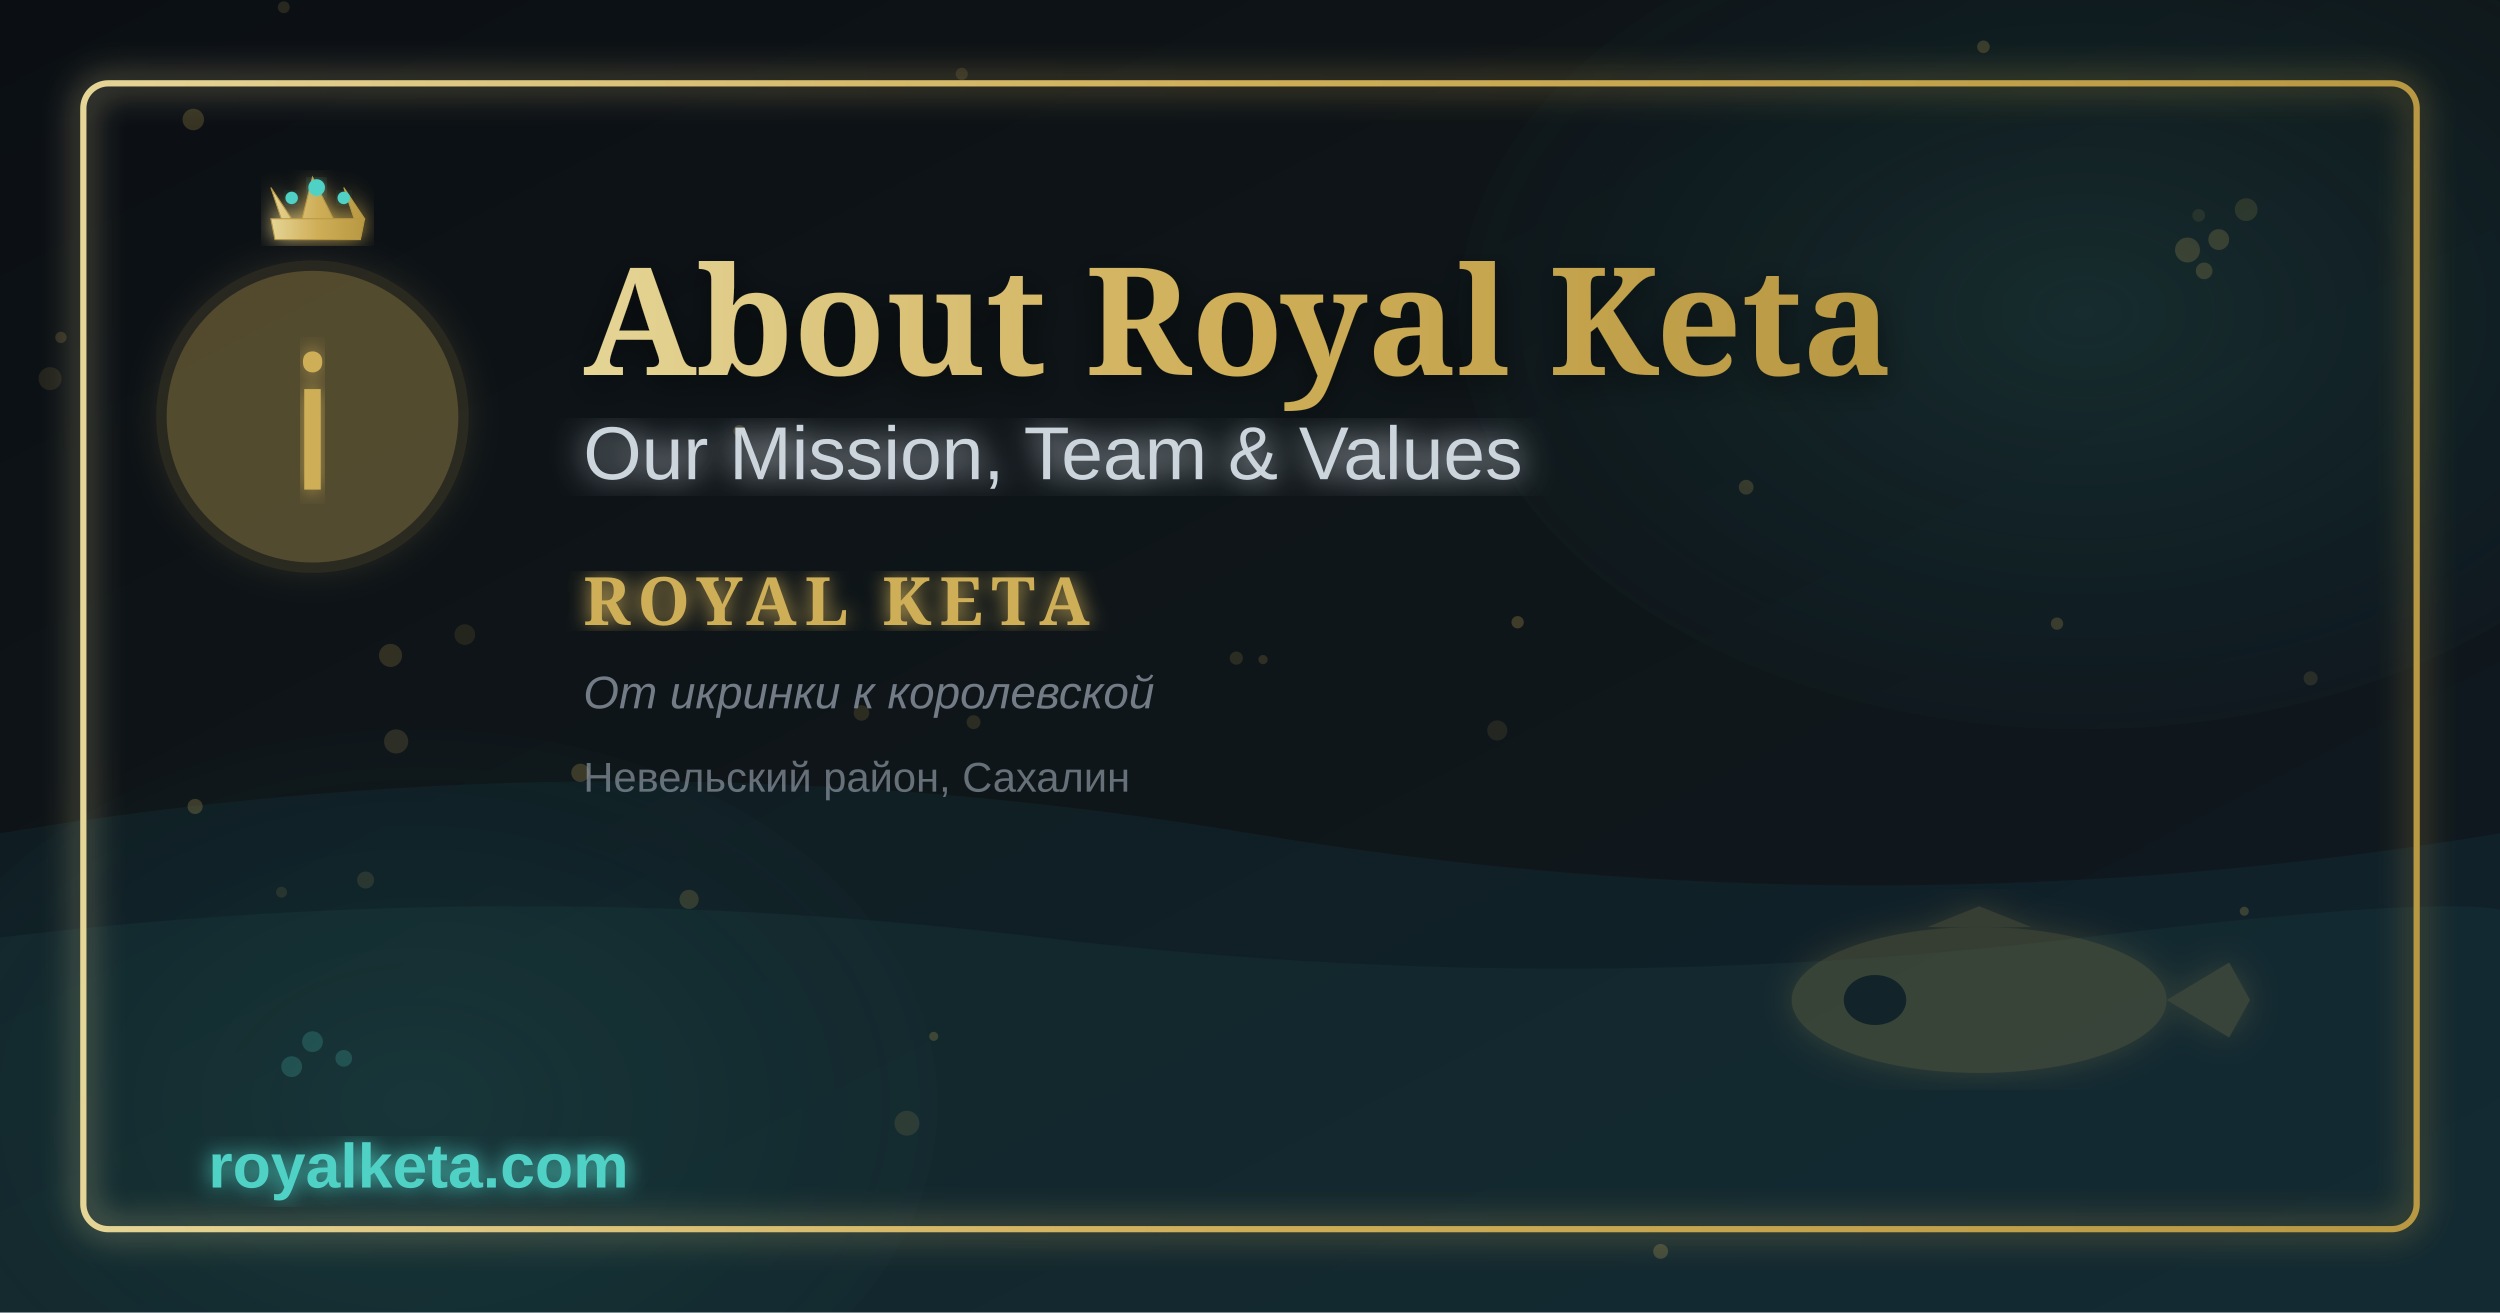
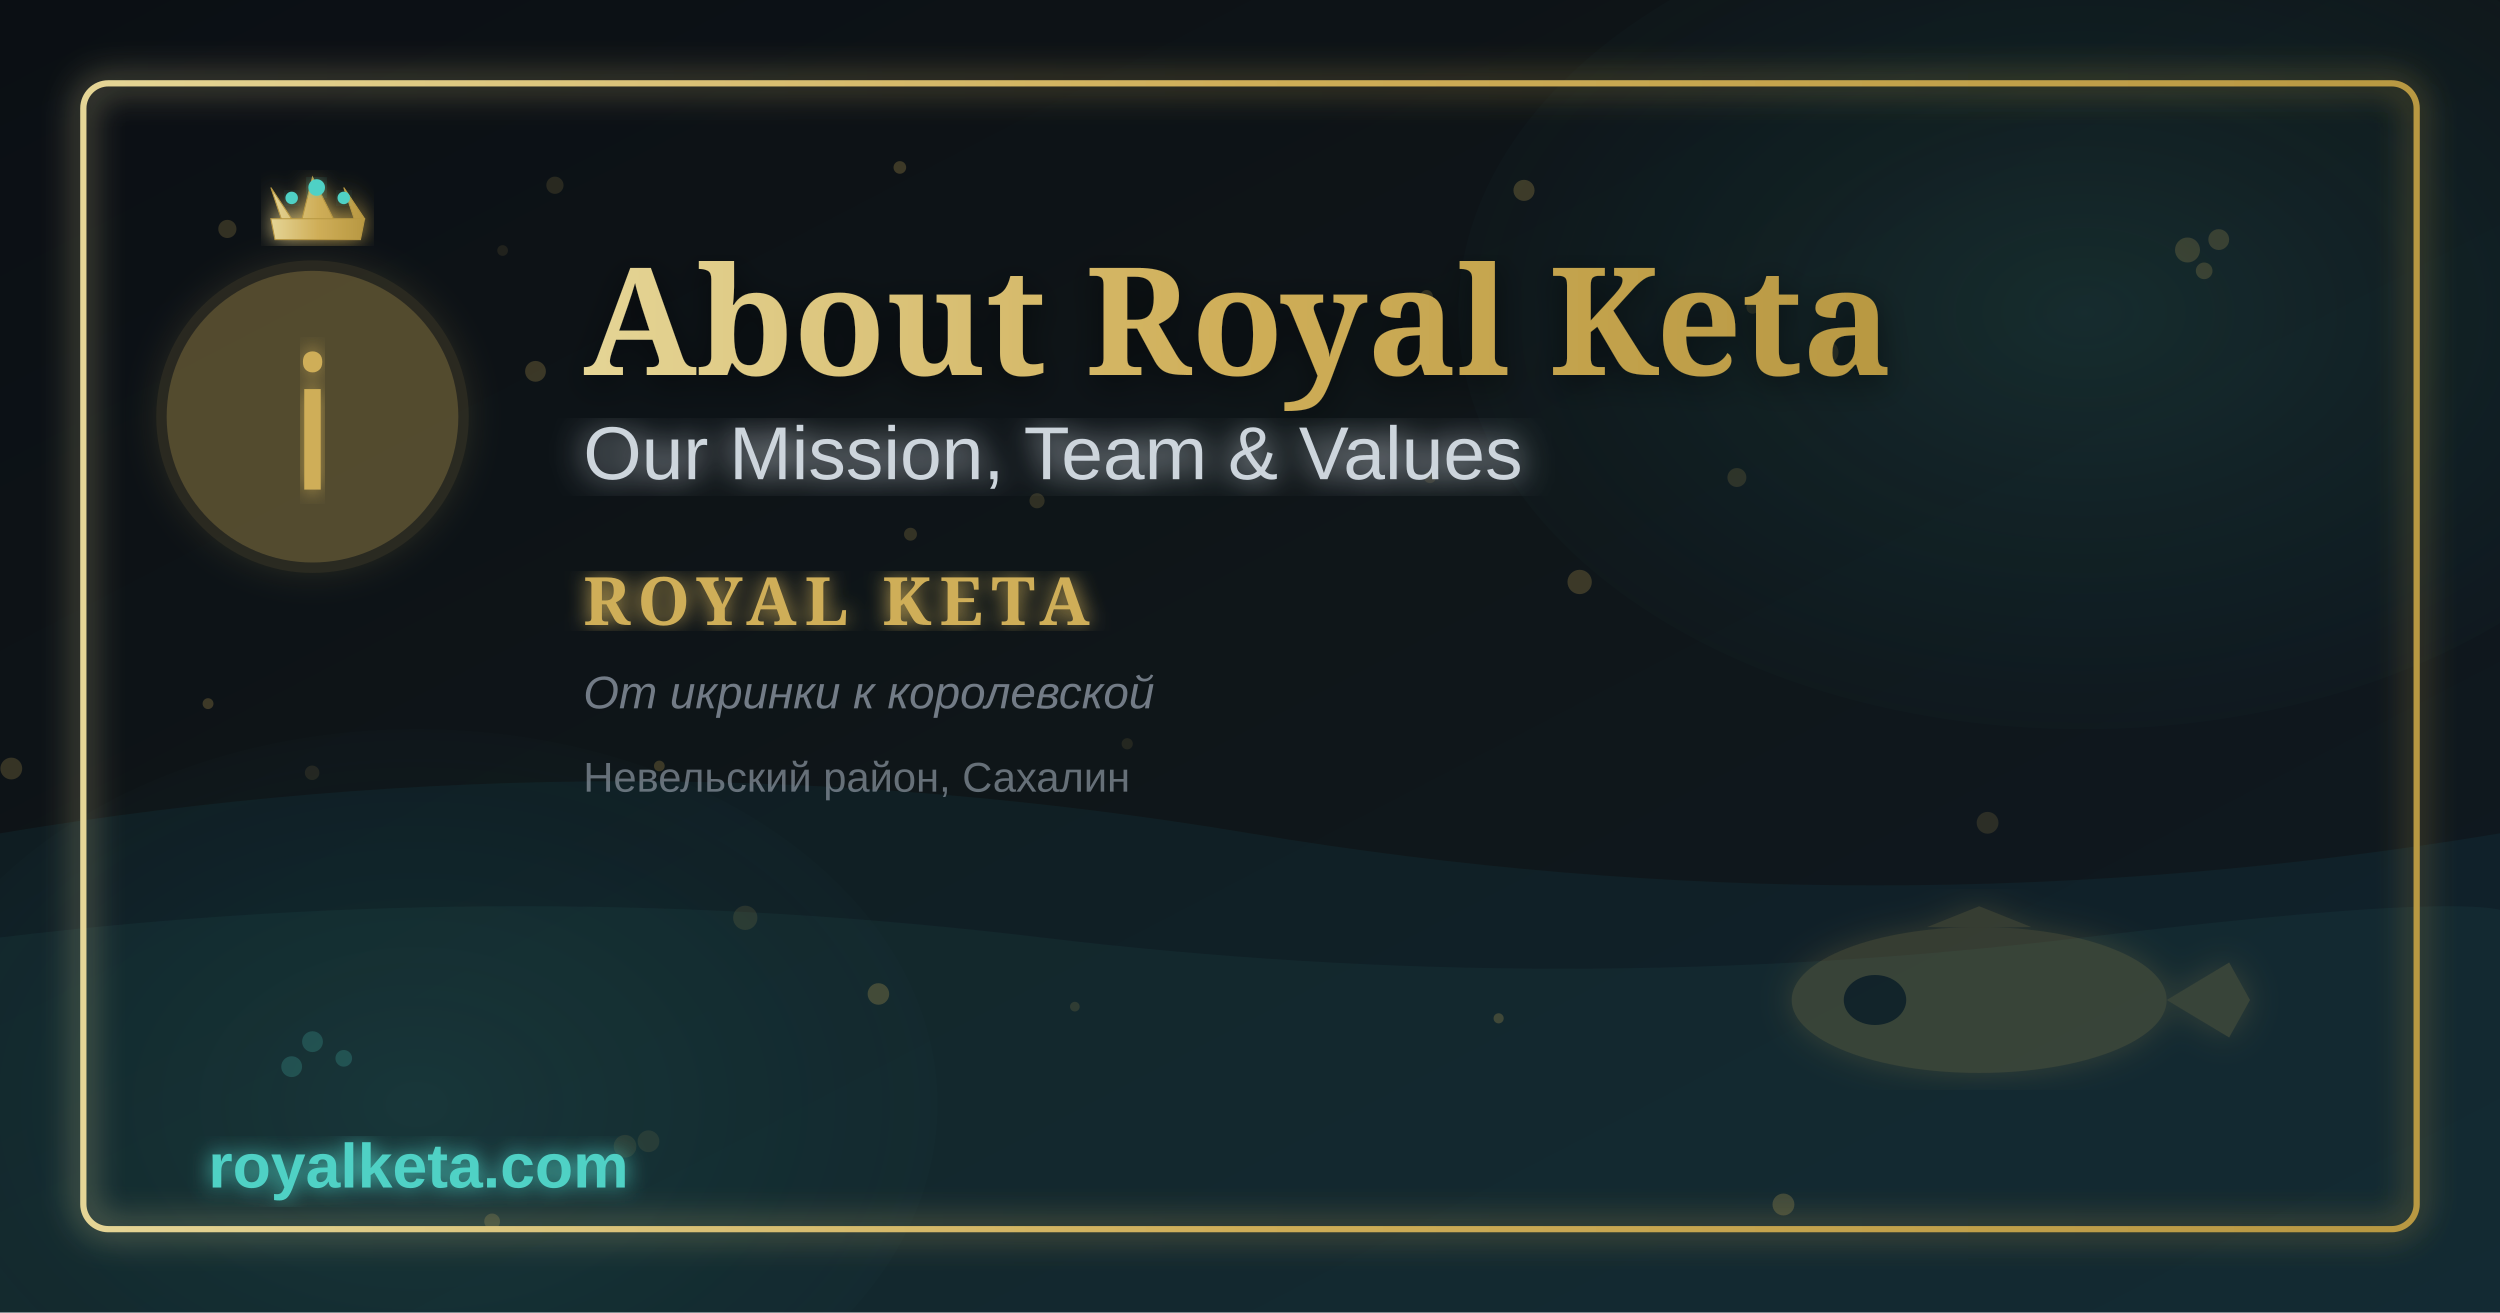
<svg xmlns="http://www.w3.org/2000/svg" width="1200" height="630">
  <defs>
    <linearGradient id="bgGradient" x1="0%" y1="0%" x2="100%" y2="100%">
      <stop offset="0%" style="stop-color:#0B0F14;stop-opacity:1" />
      <stop offset="50%" style="stop-color:#0F1619;stop-opacity:1" />
      <stop offset="100%" style="stop-color:#0F1922;stop-opacity:1" />
    </linearGradient>
    <linearGradient id="goldGradient" x1="0%" y1="0%" x2="100%" y2="0%">
      <stop offset="0%" style="stop-color:#E5D596;stop-opacity:1" />
      <stop offset="50%" style="stop-color:#CFAE58;stop-opacity:1" />
      <stop offset="100%" style="stop-color:#B89842;stop-opacity:1" />
    </linearGradient>
    <radialGradient id="oceanGradient" cx="50%" cy="50%" r="50%">
      <stop offset="0%" style="stop-color:#4FD1C5;stop-opacity:0.3" />
      <stop offset="100%" style="stop-color:#1E90A0;stop-opacity:0.05" />
    </radialGradient>
    <filter id="glow">
      <feGaussianBlur stdDeviation="5" result="coloredBlur" />
      <feMerge>
        <feMergeNode in="coloredBlur" />
        <feMergeNode in="SourceGraphic" />
      </feMerge>
    </filter>
    <filter id="softGlow">
      <feGaussianBlur stdDeviation="8" result="coloredBlur" />
      <feMerge>
        <feMergeNode in="coloredBlur" />
        <feMergeNode in="SourceGraphic" />
      </feMerge>
    </filter>
    <filter id="shadow">
      <feDropShadow dx="0" dy="4" stdDeviation="8" flood-color="#000000" flood-opacity="0.5" />
    </filter>
  </defs>
  <rect width="1200" height="630" fill="url(#bgGradient)" />
  <ellipse cx="1000" cy="150" rx="300" ry="200" fill="url(#oceanGradient)" opacity="0.4" />
  <ellipse cx="200" cy="530" rx="250" ry="180" fill="url(#oceanGradient)" opacity="0.3" />
  <path d="M 0 400 Q 300 350 600 400 T 1200 400 L 1200 630 L 0 630 Z" fill="#1E90A0" opacity="0.08" />
  <path d="M 0 450 Q 250 420 500 450 T 1000 450 T 1200 450 L 1200 630 L 0 630 Z" fill="#4FD1C5" opacity="0.05" />
-   <circle cx="718.692" cy="350.621" r="4.825" fill="#CFAE58" opacity="0.113" />
-   <circle cx="278.582" cy="370.943" r="4.374" fill="#CFAE58" opacity="0.231" />
-   <circle cx="797.112" cy="600.651" r="3.568" fill="#CFAE58" opacity="0.241" />
-   <circle cx="413.49" cy="342.218" r="3.734" fill="#CFAE58" opacity="0.152" />
-   <circle cx="1077.26" cy="437.398" r="2.169" fill="#CFAE58" opacity="0.228" />
-   <circle cx="461.636" cy="35.451" r="2.915" fill="#CFAE58" opacity="0.149" />
-   <circle cx="987.381" cy="299.361" r="2.953" fill="#CFAE58" opacity="0.216" />
-   <circle cx="593.419" cy="315.892" r="3.167" fill="#CFAE58" opacity="0.151" />
-   <circle cx="135.154" cy="428.247" r="2.625" fill="#CFAE58" opacity="0.126" />
-   <circle cx="448.178" cy="497.459" r="2.175" fill="#CFAE58" opacity="0.228" />
-   <circle cx="24.029" cy="181.733" r="5.534" fill="#CFAE58" opacity="0.116" />
-   <circle cx="952.051" cy="22.454" r="3.025" fill="#CFAE58" opacity="0.211" />
-   <circle cx="190.147" cy="355.887" r="5.809" fill="#CFAE58" opacity="0.158" />
-   <circle cx="606.263" cy="316.588" r="2.211" fill="#CFAE58" opacity="0.167" />
-   <circle cx="728.466" cy="298.68" r="2.956" fill="#CFAE58" opacity="0.25" />
-   <circle cx="435.339" cy="539.148" r="5.995" fill="#CFAE58" opacity="0.134" />
-   <circle cx="93.648" cy="387.1" r="3.636" fill="#CFAE58" opacity="0.24" />
-   <circle cx="223.115" cy="304.605" r="4.963" fill="#CFAE58" opacity="0.118" />
-   <circle cx="1055.379" cy="103.364" r="3.061" fill="#CFAE58" opacity="0.104" />
-   <circle cx="354.856" cy="206.806" r="2.823" fill="#CFAE58" opacity="0.23" />
-   <circle cx="175.483" cy="422.414" r="4.094" fill="#CFAE58" opacity="0.136" />
-   <circle cx="330.759" cy="431.699" r="4.614" fill="#CFAE58" opacity="0.188" />
-   <circle cx="838.149" cy="233.865" r="3.545" fill="#CFAE58" opacity="0.201" />
-   <circle cx="29.24" cy="161.95" r="2.718" fill="#CFAE58" opacity="0.178" />
-   <circle cx="1109.094" cy="325.6" r="3.386" fill="#CFAE58" opacity="0.133" />
-   <circle cx="92.799" cy="57.346" r="5.174" fill="#CFAE58" opacity="0.216" />
-   <circle cx="136.198" cy="3.478" r="2.853" fill="#CFAE58" opacity="0.149" />
-   <circle cx="187.463" cy="314.61" r="5.548" fill="#CFAE58" opacity="0.186" />
-   <circle cx="467.308" cy="346.631" r="3.334" fill="#CFAE58" opacity="0.152" />
-   <circle cx="1078.162" cy="100.63" r="5.472" fill="#CFAE58" opacity="0.141" />
+   <circle cx="873.818" cy="164.379" r="3.829" fill="#CFAE58" opacity="0.119" />
+   <circle cx="731.519" cy="91.377" r="5.06" fill="#CFAE58" opacity="0.246" />
+   <circle cx="497.782" cy="240.363" r="3.627" fill="#CFAE58" opacity="0.181" />
+   <circle cx="311.273" cy="547.804" r="5.231" fill="#CFAE58" opacity="0.104" />
+   <circle cx="954.037" cy="394.942" r="5.239" fill="#CFAE58" opacity="0.152" />
+   <circle cx="758.262" cy="152.74" r="3.095" fill="#CFAE58" opacity="0.103" />
+   <circle cx="300.031" cy="550.209" r="5.451" fill="#CFAE58" opacity="0.108" />
+   <circle cx="357.72" cy="440.555" r="5.833" fill="#CFAE58" opacity="0.126" />
+   <circle cx="316.474" cy="367.671" r="2.58" fill="#CFAE58" opacity="0.236" />
+   <circle cx="5.426" cy="368.897" r="5.236" fill="#CFAE58" opacity="0.213" />
+   <circle cx="437.035" cy="256.422" r="3.105" fill="#CFAE58" opacity="0.2" />
+   <circle cx="241.256" cy="120.251" r="2.573" fill="#CFAE58" opacity="0.104" />
+   <circle cx="541.065" cy="357.011" r="2.699" fill="#CFAE58" opacity="0.111" />
+   <circle cx="99.859" cy="337.749" r="2.61" fill="#CFAE58" opacity="0.248" />
+   <circle cx="719.343" cy="488.798" r="2.437" fill="#CFAE58" opacity="0.237" />
+   <circle cx="149.823" cy="370.935" r="3.476" fill="#CFAE58" opacity="0.111" />
+   <circle cx="421.638" cy="477.102" r="5.17" fill="#CFAE58" opacity="0.25" />
+   <circle cx="266.367" cy="88.917" r="4.134" fill="#CFAE58" opacity="0.149" />
+   <circle cx="876.965" cy="169.146" r="5.522" fill="#CFAE58" opacity="0.171" />
+   <circle cx="109.137" cy="109.894" r="4.365" fill="#CFAE58" opacity="0.2" />
+   <circle cx="841.263" cy="147.638" r="2.959" fill="#CFAE58" opacity="0.146" />
+   <circle cx="686.381" cy="228.995" r="2.927" fill="#CFAE58" opacity="0.126" />
+   <circle cx="431.926" cy="80.371" r="3.039" fill="#CFAE58" opacity="0.248" />
+   <circle cx="856.054" cy="578.157" r="5.257" fill="#CFAE58" opacity="0.24" />
+   <circle cx="833.71" cy="229.209" r="4.553" fill="#CFAE58" opacity="0.154" />
+   <circle cx="515.925" cy="483.191" r="2.321" fill="#CFAE58" opacity="0.152" />
+   <circle cx="684.766" cy="142.183" r="2.991" fill="#CFAE58" opacity="0.207" />
+   <circle cx="236.216" cy="586.279" r="3.786" fill="#CFAE58" opacity="0.2" />
+   <circle cx="257.037" cy="178.242" r="4.992" fill="#CFAE58" opacity="0.238" />
+   <circle cx="758.233" cy="279.339" r="5.842" fill="#CFAE58" opacity="0.234" />
  <rect x="40" y="40" width="1120" height="550" fill="none" stroke="url(#goldGradient)" stroke-width="3" rx="12" filter="url(#softGlow)" />
  <circle cx="150" cy="200" r="75" fill="#CFAE58" opacity="0.15" filter="url(#softGlow)" />
  <circle cx="150" cy="200" r="70" fill="#CFAE58" opacity="0.25" />
  <text x="150" y="235" font-size="90" text-anchor="middle" fill="#CFAE58" filter="url(#glow)">ℹ️</text>
  <g transform="translate(100, 70)">
    <path d="M 30 20 L 40 35 L 35 35 Z M 50 15 L 60 35 L 45 35 Z M 65 20 L 75 35 L 70 35 Z M 30 35 L 75 35 L 73 45 L 32 45 Z" fill="url(#goldGradient)" filter="url(#glow)" stroke="#B89842" stroke-width="0.5" />
    <circle cx="40" cy="25" r="3" fill="#4FD1C5" filter="url(#glow)" />
    <circle cx="52" cy="20" r="4" fill="#4FD1C5" filter="url(#glow)" />
    <circle cx="65" cy="25" r="3" fill="#4FD1C5" filter="url(#glow)" />
  </g>
  <text x="280" y="180" font-family="Georgia, serif" font-size="72" font-weight="bold" fill="url(#goldGradient)" filter="url(#shadow)">About Royal Keta</text>
  <text x="280" y="230" font-family="Arial, sans-serif" font-size="36" fill="#D6DEE6" opacity="0.95" filter="url(#softGlow)">Our Mission, Team &amp; Values</text>
  <text x="280" y="300" font-family="Georgia, serif" font-size="32" font-weight="bold" fill="#CFAE58" letter-spacing="4" filter="url(#glow)">ROYAL KETA</text>
  <text x="280" y="340" font-family="Arial, sans-serif" font-size="22" font-style="italic" fill="#8B95A1" opacity="0.8">От икринки к королевской</text>
  <text x="280" y="380" font-family="Arial, sans-serif" font-size="20" fill="#8B95A1" opacity="0.7">Невельский район, Сахалин</text>
  <text x="100" y="570" font-family="Arial, sans-serif" font-size="30" font-weight="bold" fill="#4FD1C5" filter="url(#glow)">royalketa.com</text>
  <g transform="translate(950, 480)" opacity="0.2" filter="url(#softGlow)">
    <ellipse cx="0" cy="0" rx="90" ry="35" fill="#CFAE58" />
    <path d="M 90 0 L 120 -18 L 130 0 L 120 18 Z" fill="#CFAE58" />
    <path d="M -25 -35 L 0 -45 L 25 -35 Z" fill="#CFAE58" />
    <ellipse cx="-50" cy="0" rx="15" ry="12" fill="#0B0F14" />
  </g>
  <g opacity="0.2">
    <circle cx="1050" cy="120" r="6" fill="#CFAE58" />
    <circle cx="1065" cy="115" r="5" fill="#CFAE58" />
    <circle cx="1058" cy="130" r="4" fill="#CFAE58" />
    <circle cx="150" cy="500" r="5" fill="#4FD1C5" />
    <circle cx="165" cy="508" r="4" fill="#4FD1C5" />
    <circle cx="140" cy="512" r="5" fill="#4FD1C5" />
  </g>
</svg>
